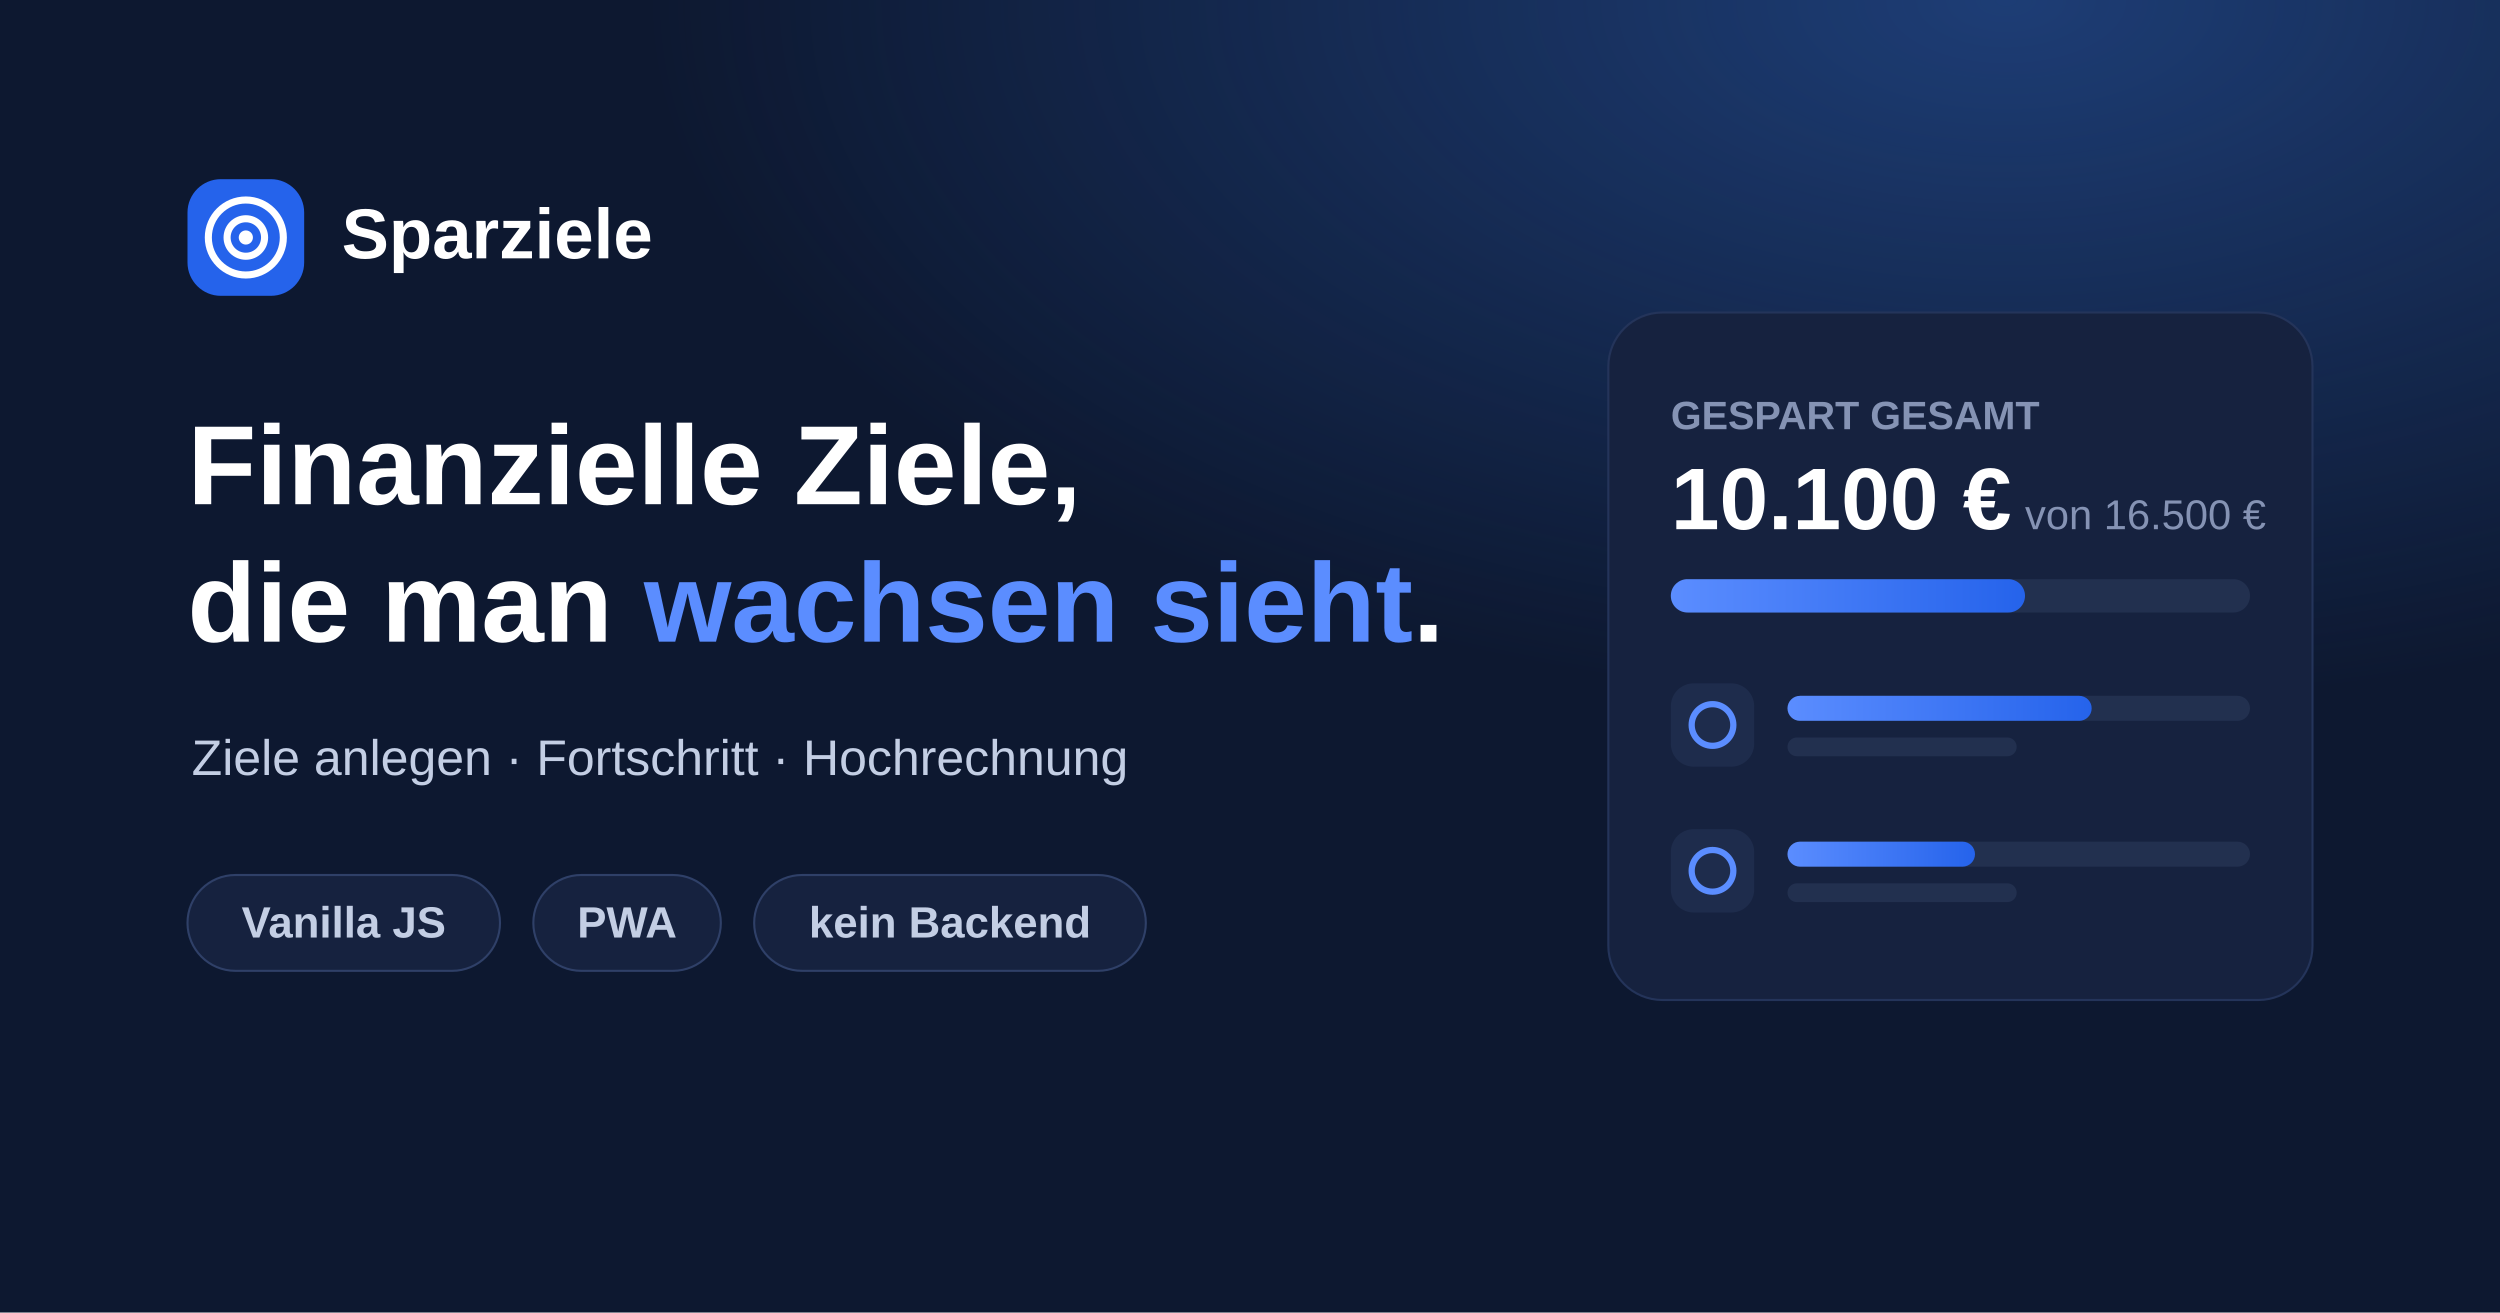
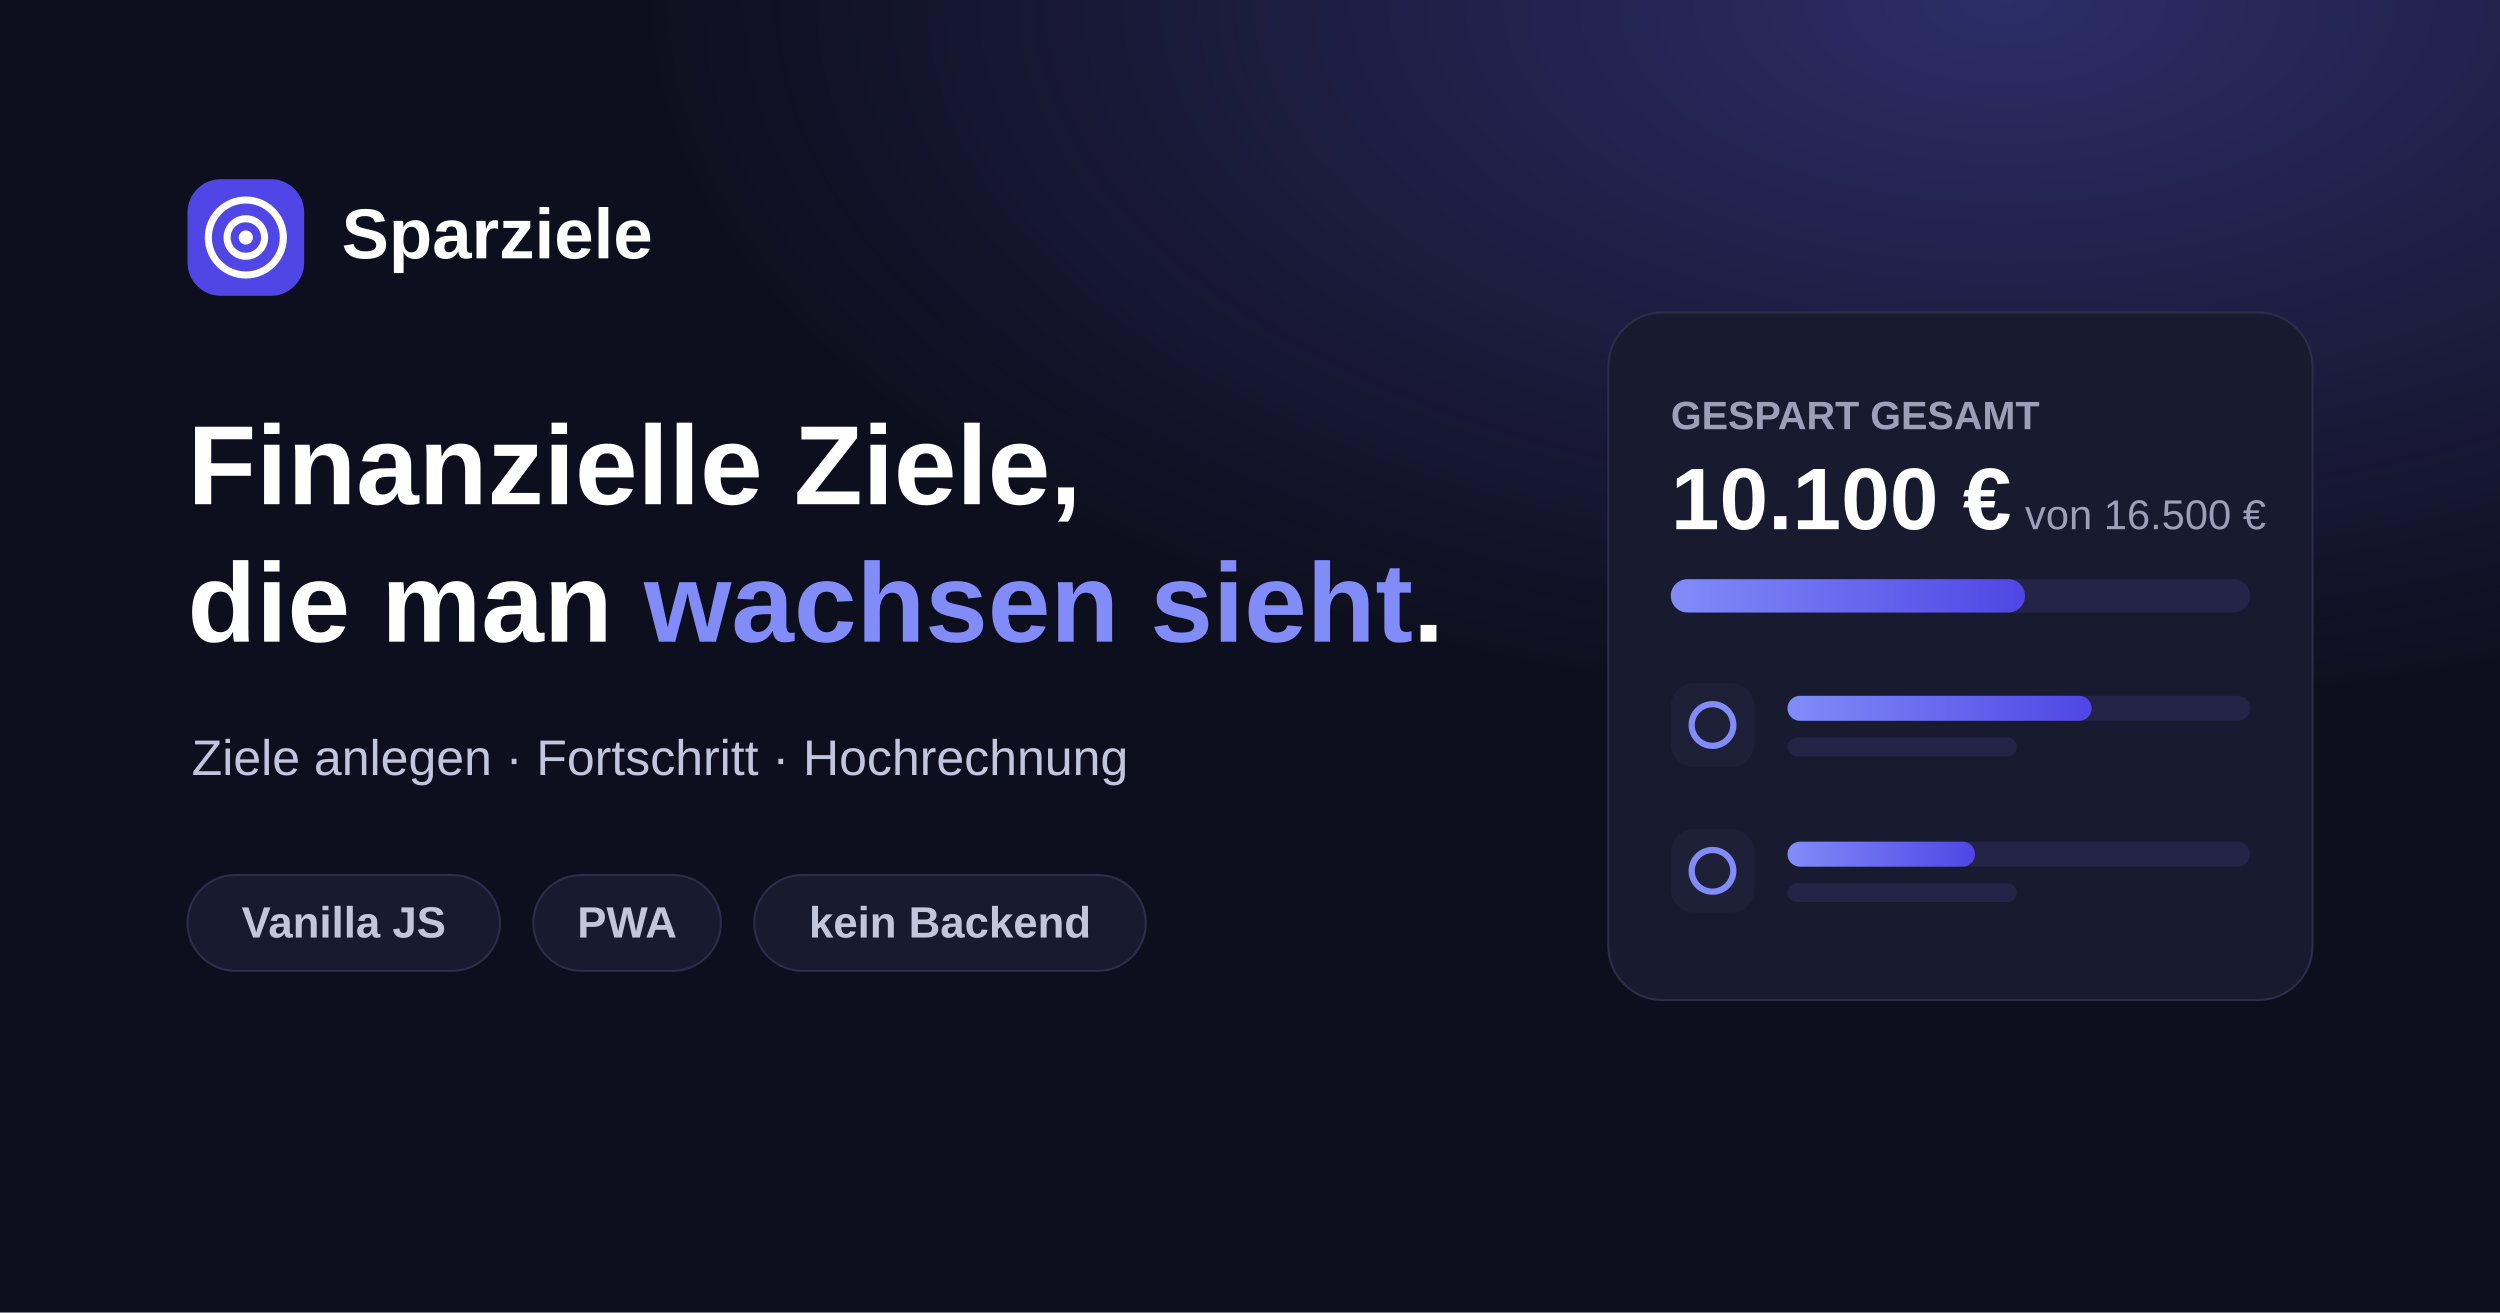
<svg xmlns="http://www.w3.org/2000/svg" width="1200" height="630" viewBox="0 0 1200 630" font-family="'Helvetica Neue', Arial, sans-serif">
  <defs>
    <radialGradient id="glow" cx="80%" cy="0%" r="90%">
-       <stop offset="0" stop-color="#3b82f6" stop-opacity=".35" />
-       <stop offset="60%" stop-color="#3b82f6" stop-opacity="0" />
+       <stop offset="0" stop-color="#6366f1" stop-opacity=".35" />
+       <stop offset="60%" stop-color="#6366f1" stop-opacity="0" />
    </radialGradient>
    <linearGradient id="bar" x1="0" y1="0" x2="1" y2="0">
-       <stop offset="0" stop-color="#5b8dff" />
-       <stop offset="1" stop-color="#2563eb" />
+       <stop offset="0" stop-color="#818cf8" />
+       <stop offset="1" stop-color="#4f46e5" />
    </linearGradient>
  </defs>
-   <rect width="1200" height="630" fill="#0d1830" />
+   <rect width="1200" height="630" fill="#0e0f1e" />
  <rect width="1200" height="630" fill="url(#glow)" />
  <g transform="translate(90,86)">
-     <rect width="56" height="56" rx="16" fill="#2563eb" />
+     <rect width="56" height="56" rx="16" fill="#4f46e5" />
    <g transform="translate(28,28)" fill="none" stroke="#ffffff" stroke-width="3.4">
      <circle r="18" />
      <circle r="9" />
    </g>
    <circle cx="28" cy="28" r="3.4" fill="#ffffff" />
    <text x="74" y="38" font-size="34" font-weight="700" fill="#ffffff">Sparziele</text>
  </g>
  <text x="90" y="242" font-size="54" font-weight="700" fill="#ffffff">Finanzielle Ziele,</text>
-   <text x="90" y="308" font-size="54" font-weight="700" fill="#ffffff">die man <tspan fill="#5b8dff">wachsen sieht</tspan>.</text>
-   <text x="92" y="372" font-size="24" fill="#c3cee4">Ziele anlegen · Fortschritt · Hochrechnung</text>
-   <g transform="translate(90,420)" font-size="21" font-weight="600" fill="#c3cee4">
+   <text x="90" y="308" font-size="54" font-weight="700" fill="#ffffff">die man <tspan fill="#818cf8">wachsen sieht</tspan>.</text>
+   <text x="92" y="372" font-size="24" fill="#c2c6dd">Ziele anlegen · Fortschritt · Hochrechnung</text>
+   <g transform="translate(90,420)" font-size="21" font-weight="600" fill="#c2c6dd">
    <g>
-       <rect width="150" height="46" rx="23" fill="#16223f" stroke="#2f4068" />
+       <rect width="150" height="46" rx="23" fill="#181a2f" stroke="#2b2d49" />
      <text x="75" y="30" text-anchor="middle">Vanilla JS</text>
    </g>
    <g transform="translate(166,0)">
-       <rect width="90" height="46" rx="23" fill="#16223f" stroke="#2f4068" />
+       <rect width="90" height="46" rx="23" fill="#181a2f" stroke="#2b2d49" />
      <text x="45" y="30" text-anchor="middle">PWA</text>
    </g>
    <g transform="translate(272,0)">
-       <rect width="188" height="46" rx="23" fill="#16223f" stroke="#2f4068" />
+       <rect width="188" height="46" rx="23" fill="#181a2f" stroke="#2b2d49" />
      <text x="94" y="30" text-anchor="middle">kein Backend</text>
    </g>
  </g>
  <g transform="translate(772,150)">
-     <rect width="338" height="330" rx="26" fill="#16223f" stroke="#24345a" />
-     <text x="30" y="56" font-size="19" font-weight="600" fill="#8593b4">GESPART GESAMT</text>
+     <rect width="338" height="330" rx="26" fill="#181a2f" stroke="#2b2d49" />
+     <text x="30" y="56" font-size="19" font-weight="600" fill="#9ba0b8">GESPART GESAMT</text>
    <text x="30" y="104" font-size="42" font-weight="700" fill="#ffffff">10.100 €</text>
-     <text x="200" y="104" font-size="20" fill="#8593b4">von 16.500 €</text>
-     <rect x="30" y="128" width="278" height="16" rx="8" fill="#22304f" />
+     <text x="200" y="104" font-size="20" fill="#9ba0b8">von 16.500 €</text>
+     <rect x="30" y="128" width="278" height="16" rx="8" fill="#232448" />
    <rect x="30" y="128" width="170" height="16" rx="8" fill="url(#bar)" />
    <g transform="translate(30,178)">
-       <rect width="40" height="40" rx="11" fill="#1e2c4c" />
-       <circle cx="20" cy="20" r="10" fill="none" stroke="#5b8dff" stroke-width="3" />
-       <rect x="56" y="6" width="222" height="12" rx="6" fill="#22304f" />
+       <rect width="40" height="40" rx="11" fill="#1e2038" />
+       <circle cx="20" cy="20" r="10" fill="none" stroke="#818cf8" stroke-width="3" />
+       <rect x="56" y="6" width="222" height="12" rx="6" fill="#232448" />
      <rect x="56" y="6" width="146" height="12" rx="6" fill="url(#bar)" />
-       <rect x="56" y="26" width="110" height="9" rx="4.5" fill="#22304f" />
+       <rect x="56" y="26" width="110" height="9" rx="4.5" fill="#232448" />
    </g>
    <g transform="translate(30,248)">
-       <rect width="40" height="40" rx="11" fill="#1e2c4c" />
-       <circle cx="20" cy="20" r="10" fill="none" stroke="#5b8dff" stroke-width="3" />
-       <rect x="56" y="6" width="222" height="12" rx="6" fill="#22304f" />
+       <rect width="40" height="40" rx="11" fill="#1e2038" />
+       <circle cx="20" cy="20" r="10" fill="none" stroke="#818cf8" stroke-width="3" />
+       <rect x="56" y="6" width="222" height="12" rx="6" fill="#232448" />
      <rect x="56" y="6" width="90" height="12" rx="6" fill="url(#bar)" />
-       <rect x="56" y="26" width="110" height="9" rx="4.5" fill="#22304f" />
+       <rect x="56" y="26" width="110" height="9" rx="4.5" fill="#232448" />
    </g>
  </g>
</svg>
